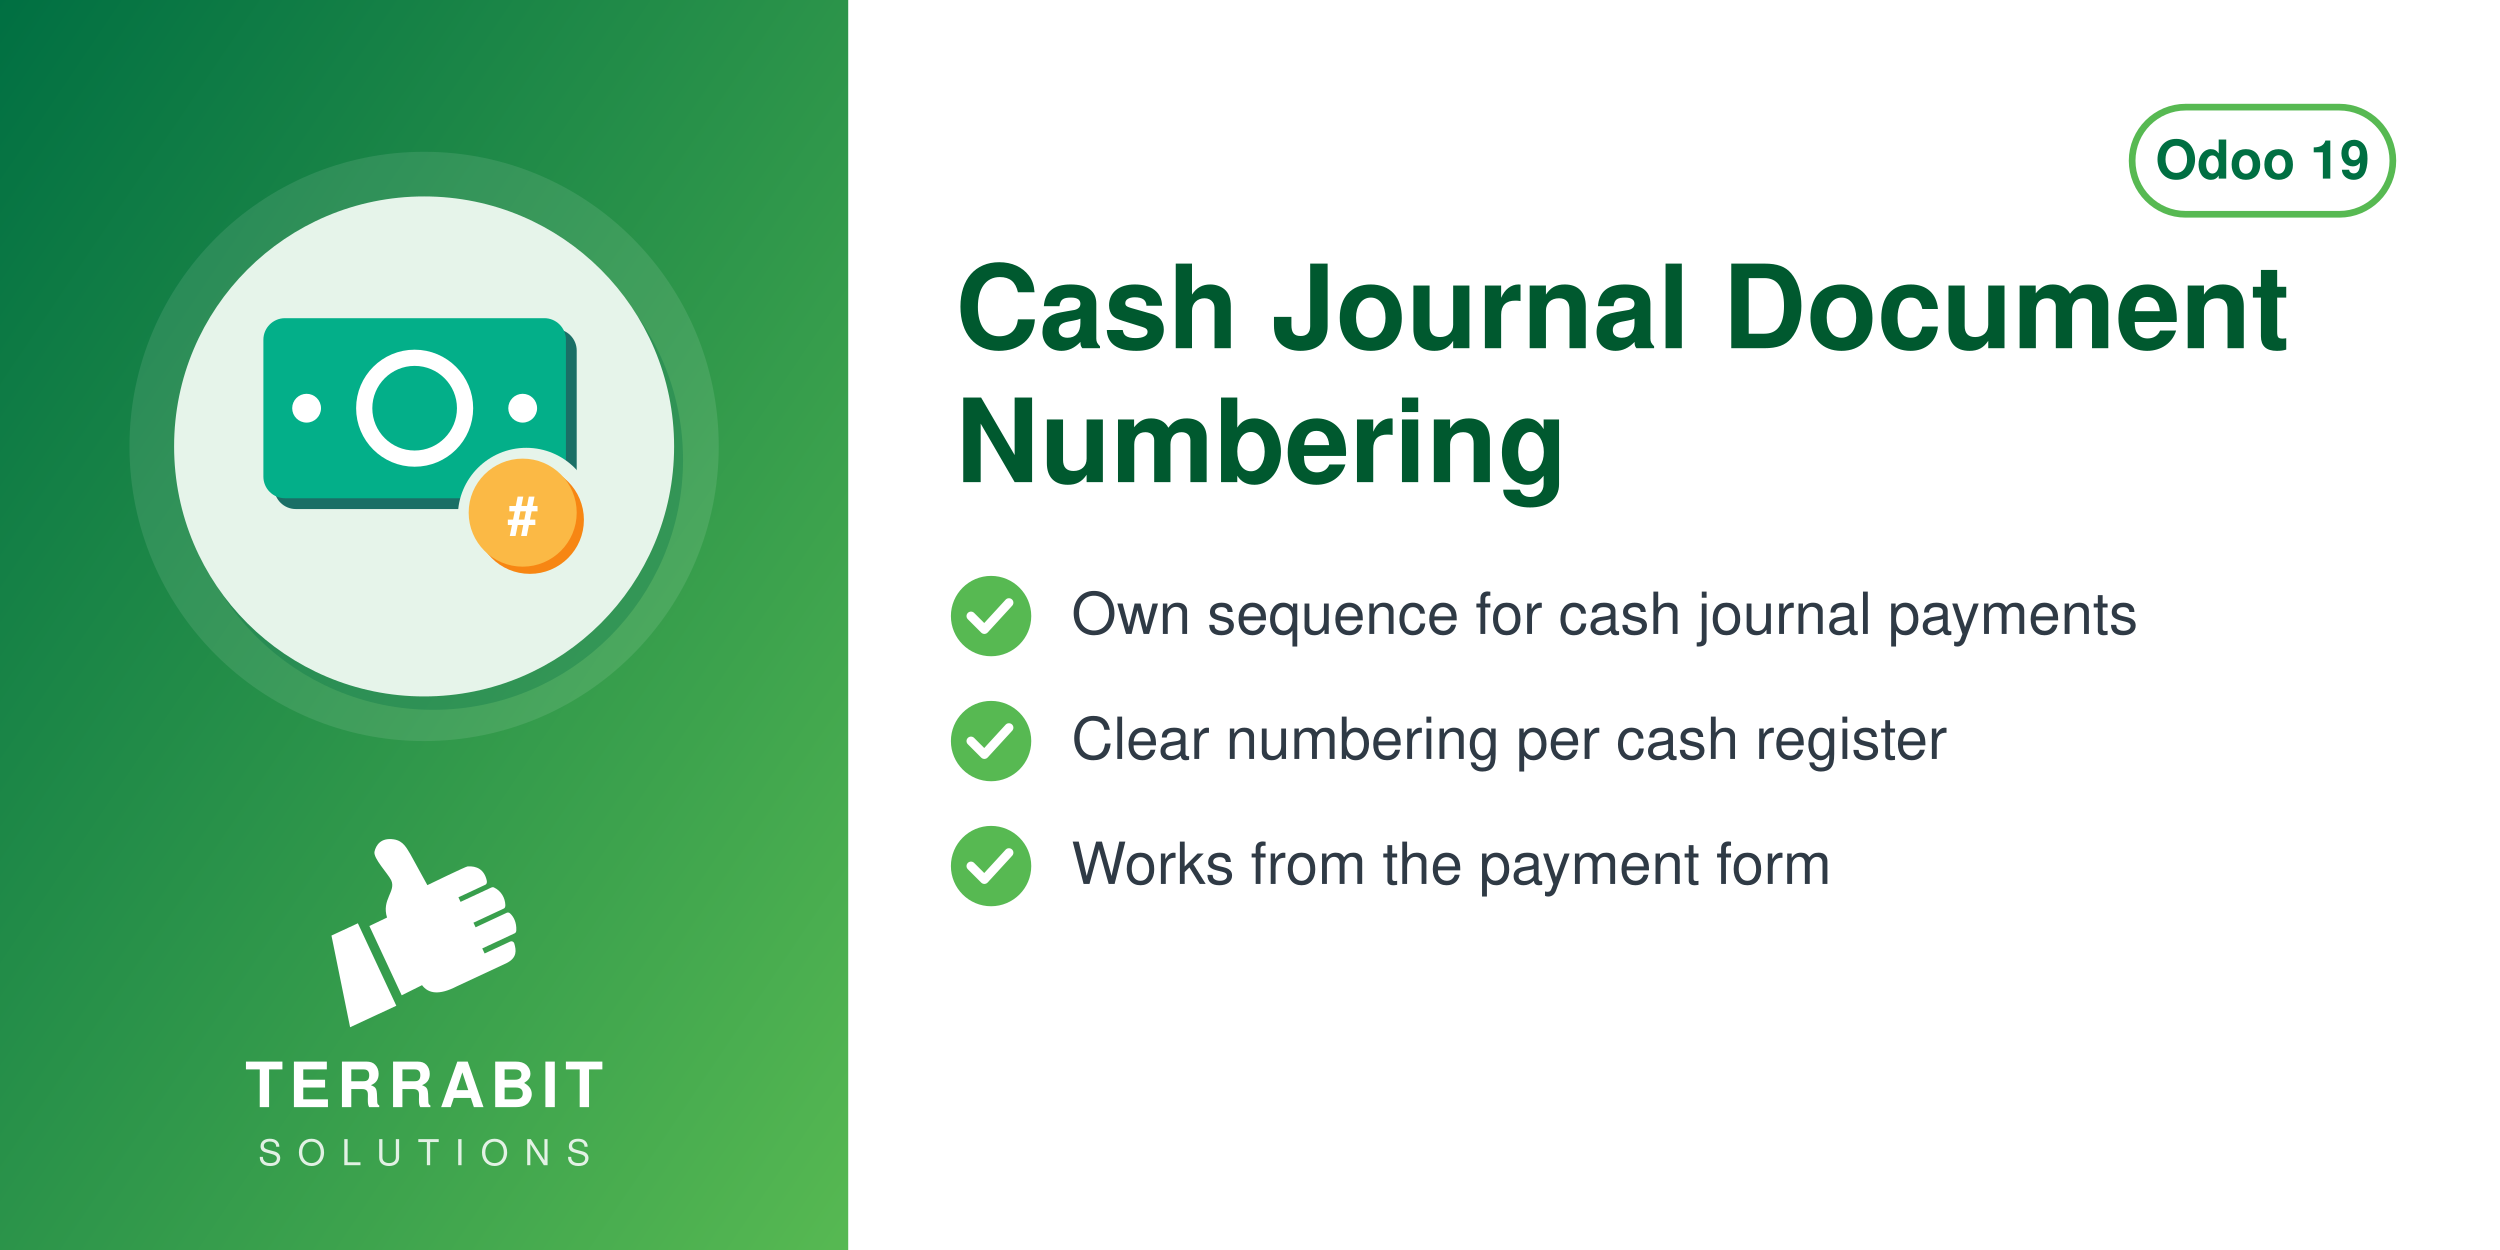
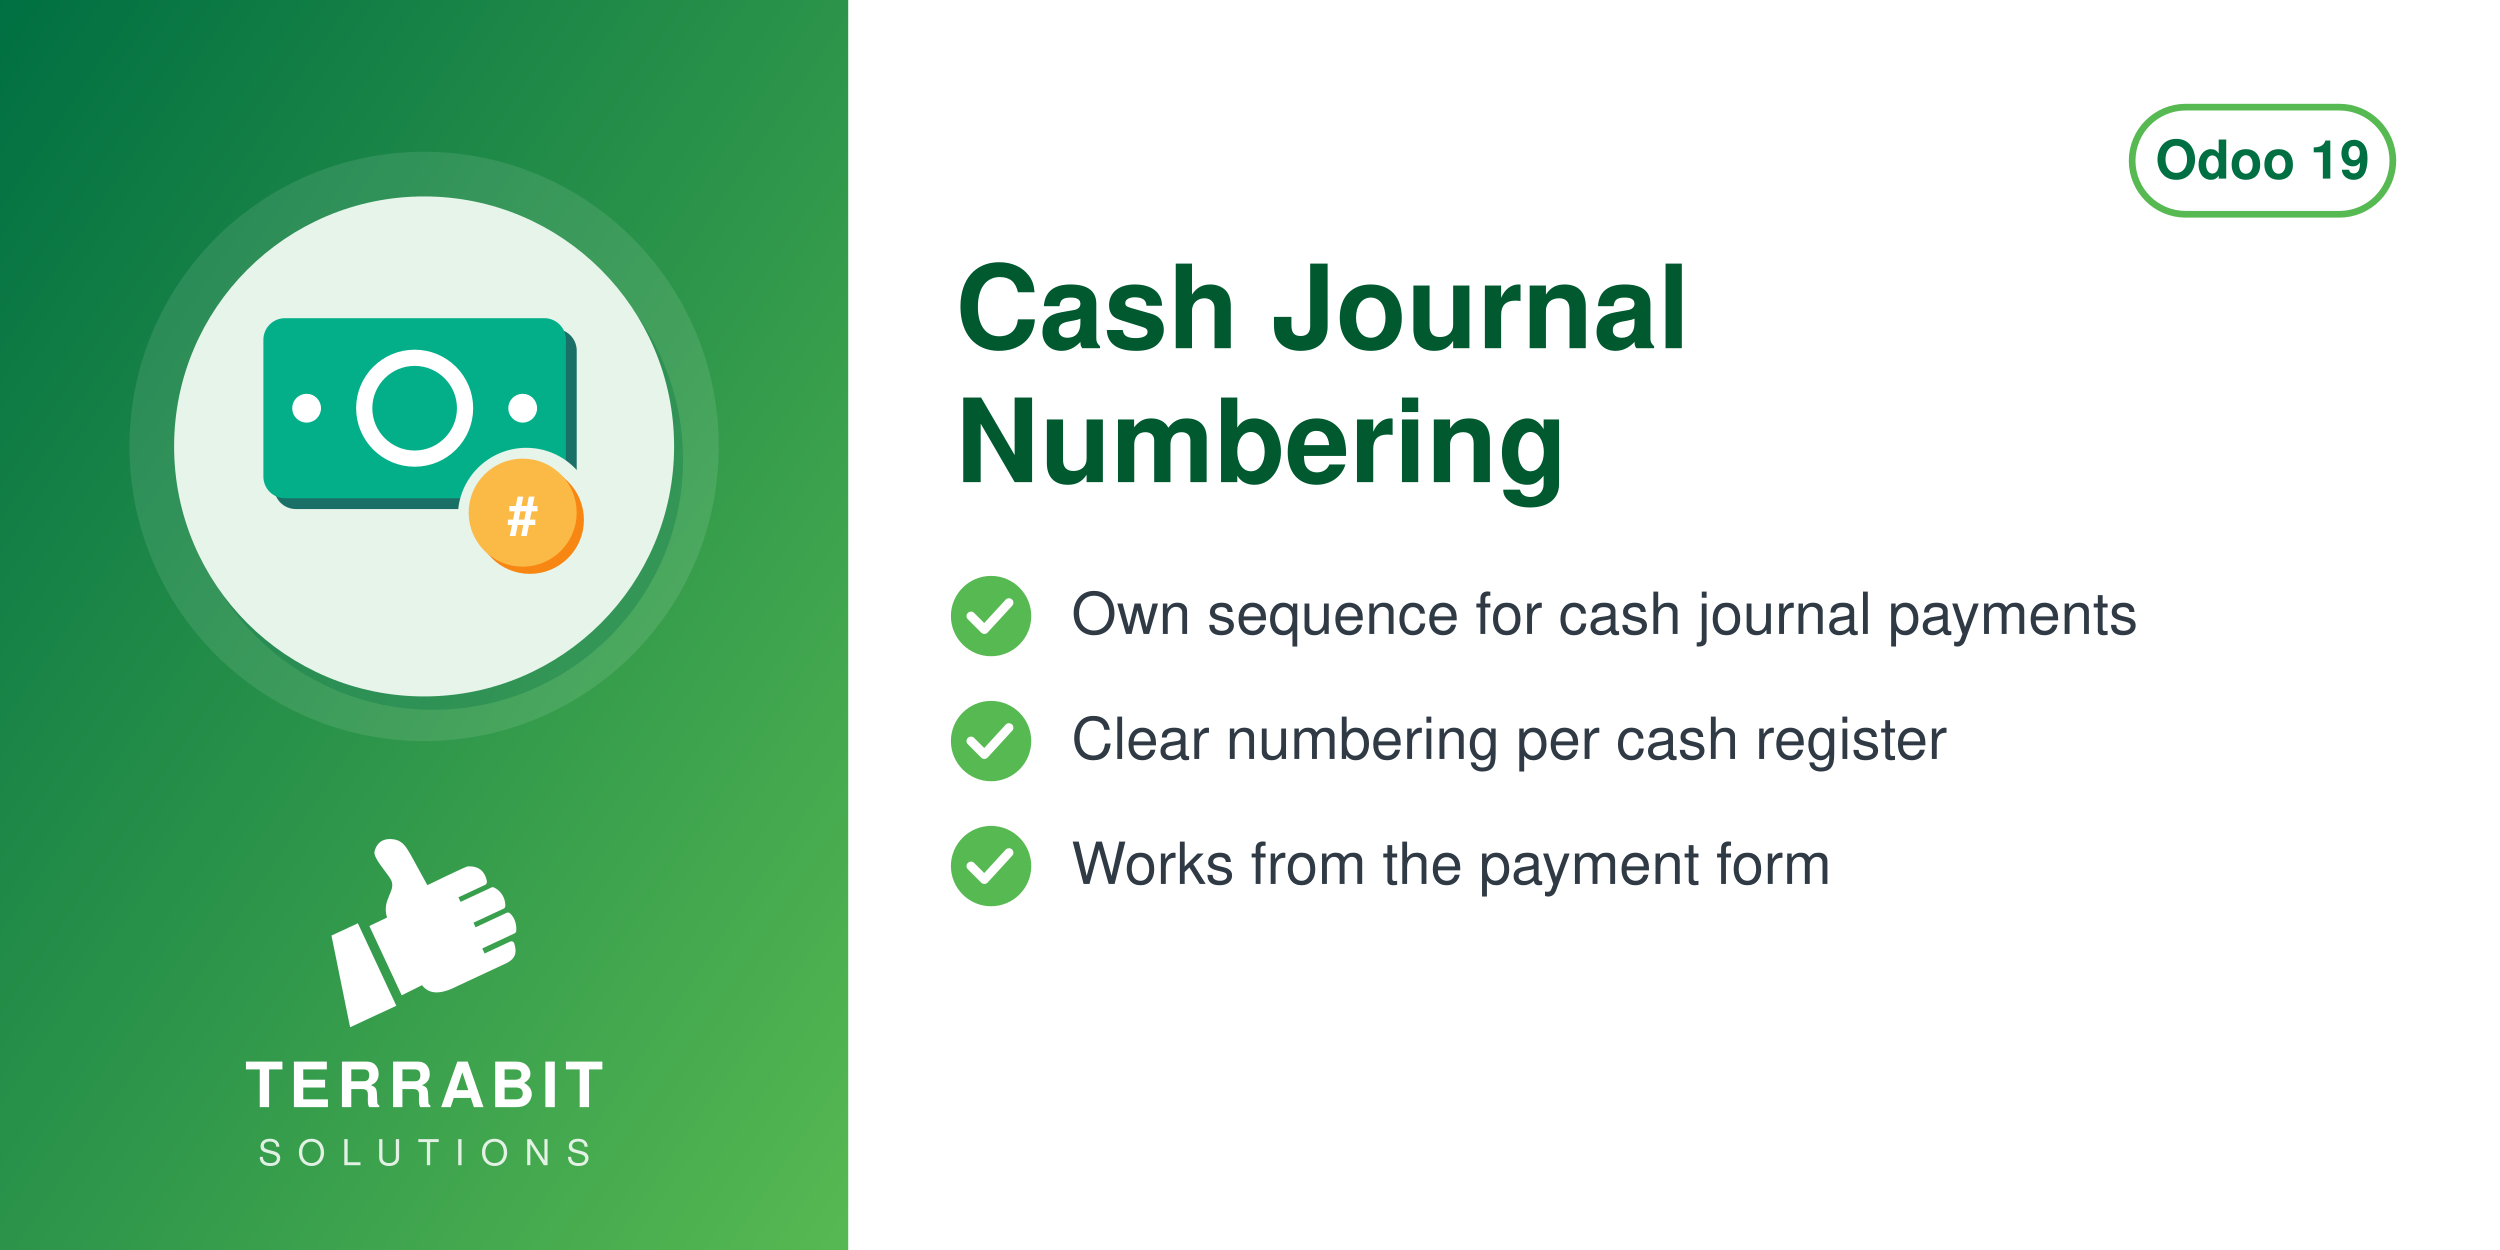
<svg xmlns="http://www.w3.org/2000/svg" width="560" height="280" viewBox="0 0 560 280">
  <defs>
    <linearGradient id="g" x1="0" y1="0" x2="1" y2="1">
      <stop offset="0" stop-color="#006F42" />
      <stop offset="1" stop-color="#57B952" />
    </linearGradient>
  </defs>
  <rect width="560" height="280" fill="#FFFFFF" />
  <rect width="190" height="280" fill="url(#g)" />
  <circle cx="95.0" cy="100" r="66" fill="white" opacity="0.10" />
  <circle cx="97.0" cy="103" r="56" fill="#006F42" opacity="0.30" />
  <circle cx="95.0" cy="100" r="56" fill="#E6F4EA" />
  <svg x="54.0" y="59.0" width="82" height="82" viewBox="0 0 100 100" preserveAspectRatio="xMidYMid meet">
    <g transform="translate(2.16,-6.68) scale(0.9838)">
      <defs>
        <mask id="mi-cut" maskUnits="userSpaceOnUse" x="-20" y="-20" width="140" height="140">
          <rect x="-20" y="-20" width="140" height="140" fill="#fff" />
          <circle cx="77" cy="77" r="19" fill="#000" />
        </mask>
      </defs>
      <g mask="url(#mi-cut)">
        <g transform="translate(3,3)" fill="#1A6F66">
          <rect x="4" y="22" width="84" height="50" rx="6" />
        </g>
        <g fill="#03AF89">
          <rect x="4" y="22" width="84" height="50" rx="6" />
        </g>
        <circle cx="46" cy="47" r="14" fill="none" stroke="#FFFFFF" stroke-width="4.5" />
        <g fill="#FFFFFF">
          <circle cx="16" cy="47" r="4" />
          <circle cx="76" cy="47" r="4" />
        </g>
      </g>
      <circle cx="78" cy="78" r="15" fill="#F78613" />
      <circle cx="76" cy="76" r="15" fill="#FBB945" />
      <text x="76" y="82" font-family="Helvetica, Arial, sans-serif" font-weight="bold" font-size="15" fill="#FFFFFF" text-anchor="middle">#</text>
    </g>
  </svg>
  <svg x="72.0" y="186" width="46" height="46" viewBox="4045 2535 3400 3400" preserveAspectRatio="xMidYMid meet">
    <path fill="#FFFFFF" d="M4648.32 4073.59l636.59 1365.17 -765.09 355.96 -308.63 -1517.87 437.13 -203.26zm725.61 1192.32l336.75 -167.88c105.65,140.85 282.69,170.72 576.82,18.8l819.92 -382.33c181.4,-90.13 164.26,-214.57 130.07,-328.43 -4.28,-14.25 -13.68,-24.81 -27.34,-30.7 -13.67,-5.89 -27.61,-5.11 -41.09,1.18l-422.32 196.93 -39.04 -83.72 538.07 -250.91c16.64,-7.76 24.7,-27.69 25.58,-46.04 6.48,-134.33 -44.36,-230.89 -105.84,-285.23 -15.2,-13.44 -35.71,-15.59 -54.12,-7l-513.92 239.64 -35.6 -76.34 506.31 -236.1c17.69,-8.25 22.52,-36.93 21.83,-56.45 -4.1,-117.31 -67.62,-232.74 -187.72,-290.66 -13.94,-6.72 -28.64,-6.36 -42.69,0.19l-511.21 238.38 -35.37 -75.86 448.98 -209.36c20.44,-9.53 25.81,-42.28 21.02,-64.32 -41.02,-189.07 -167.92,-247.8 -318.14,-237.87 -29.39,1.94 -589.86,273.16 -665.95,310.54l-281.84 -513.57c-59.06,-93.13 -112.7,-221.7 -276.47,-245.13 -211.24,-30.22 -291.56,94.38 -316.89,203.13 -25.32,108.75 223.84,365.99 276.05,473.69 85.52,184.27 -161.86,318.11 -68.41,617.99l-292.54 139.94 535.09 1147.51z" />
  </svg>
  <text x="95.0" y="248" text-anchor="middle" font-family="Helvetica,Arial,sans-serif" font-size="14" font-weight="800" letter-spacing="1.4" fill="white">TERRABIT</text>
  <text x="95.0" y="261" text-anchor="middle" font-family="Helvetica,Arial,sans-serif" font-size="8" font-weight="500" letter-spacing="3.6" fill="white" opacity="0.85">SOLUTIONS</text>
  <g>
    <rect x="477.6" y="24" width="58.4" height="24" rx="12" fill="none" stroke="#57B952" stroke-width="1.5" />
    <text x="506.8" y="40" text-anchor="middle" font-family="Helvetica,Arial,sans-serif" font-size="12" font-weight="700" fill="#006F42">Odoo 19</text>
  </g>
-   <text x="214" y="78" font-family="Helvetica,Arial,sans-serif" font-size="26" font-weight="700" fill="#00592F">Cash Journal Document</text>
+   <text x="214" y="78" font-family="Helvetica,Arial,sans-serif" font-size="26" font-weight="700" fill="#00592F">Cash Journal</text>
  <text x="214" y="108" font-family="Helvetica,Arial,sans-serif" font-size="26" font-weight="700" fill="#00592F">Numbering</text>
  <circle cx="222" cy="138" r="9" fill="#57B952" />
  <path d="M217.5 138 l3 3 l5.5 -6" fill="none" stroke="white" stroke-width="2" stroke-linecap="round" stroke-linejoin="round" />
  <text x="240" y="142" font-family="Helvetica,Arial,sans-serif" font-size="13" fill="#2F3A45">Own sequence for cash journal payments</text>
  <circle cx="222" cy="166" r="9" fill="#57B952" />
  <path d="M217.5 166 l3 3 l5.5 -6" fill="none" stroke="white" stroke-width="2" stroke-linecap="round" stroke-linejoin="round" />
  <text x="240" y="170" font-family="Helvetica,Arial,sans-serif" font-size="13" fill="#2F3A45">Clear numbering per cash register</text>
  <circle cx="222" cy="194" r="9" fill="#57B952" />
  <path d="M217.5 194 l3 3 l5.5 -6" fill="none" stroke="white" stroke-width="2" stroke-linecap="round" stroke-linejoin="round" />
  <text x="240" y="198" font-family="Helvetica,Arial,sans-serif" font-size="13" fill="#2F3A45">Works from the payment form</text>
</svg>
